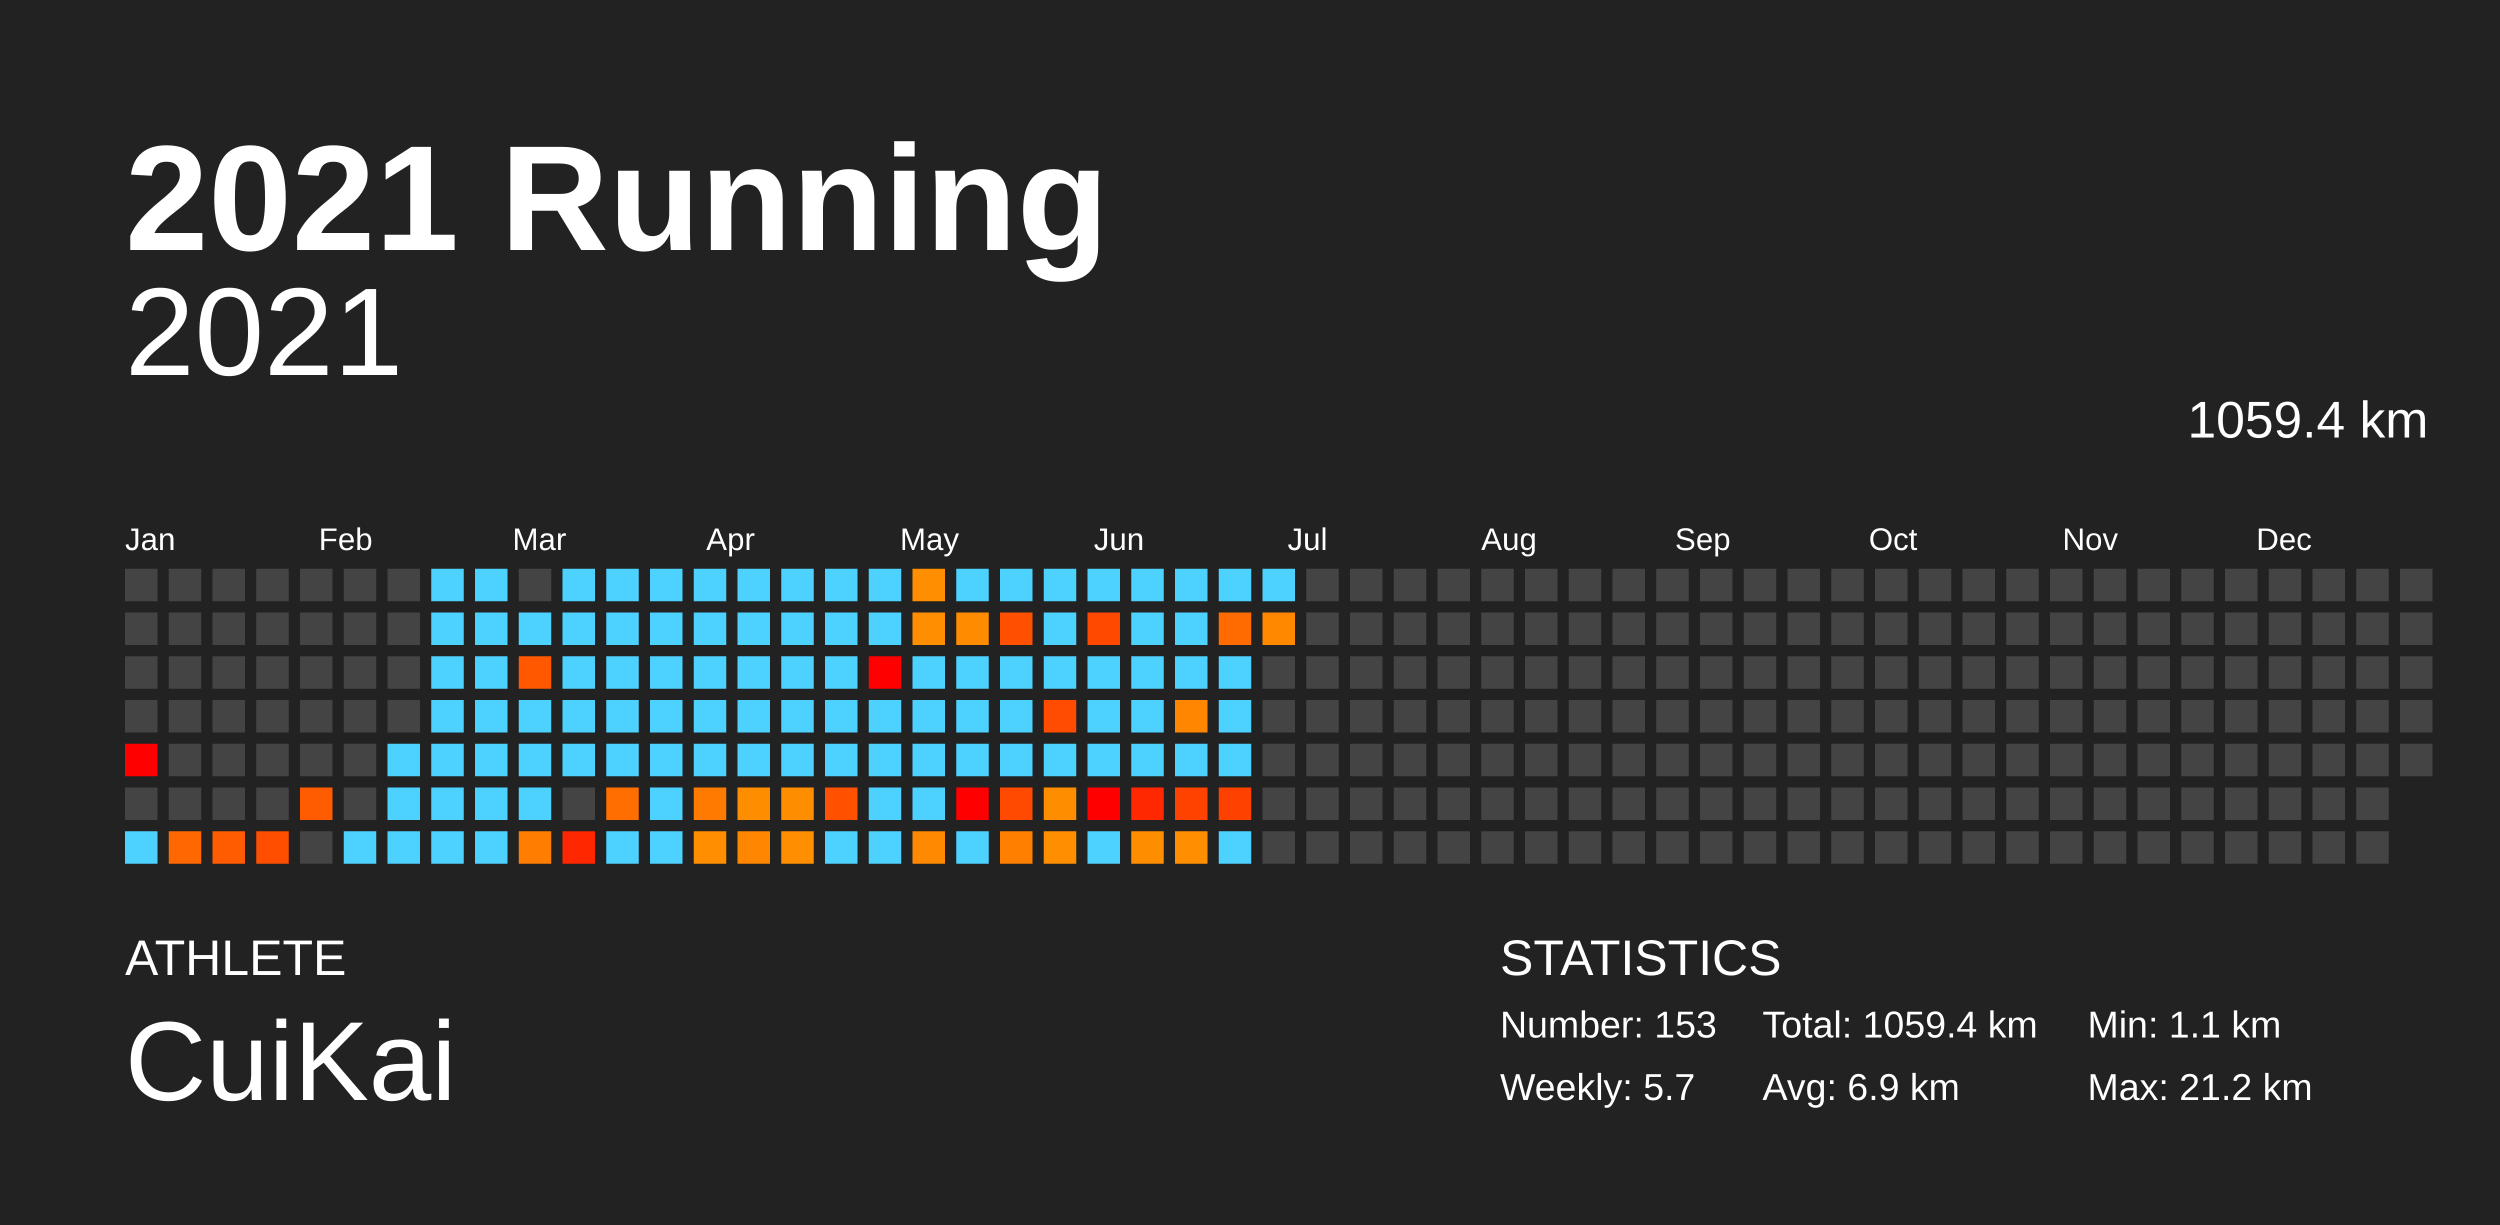
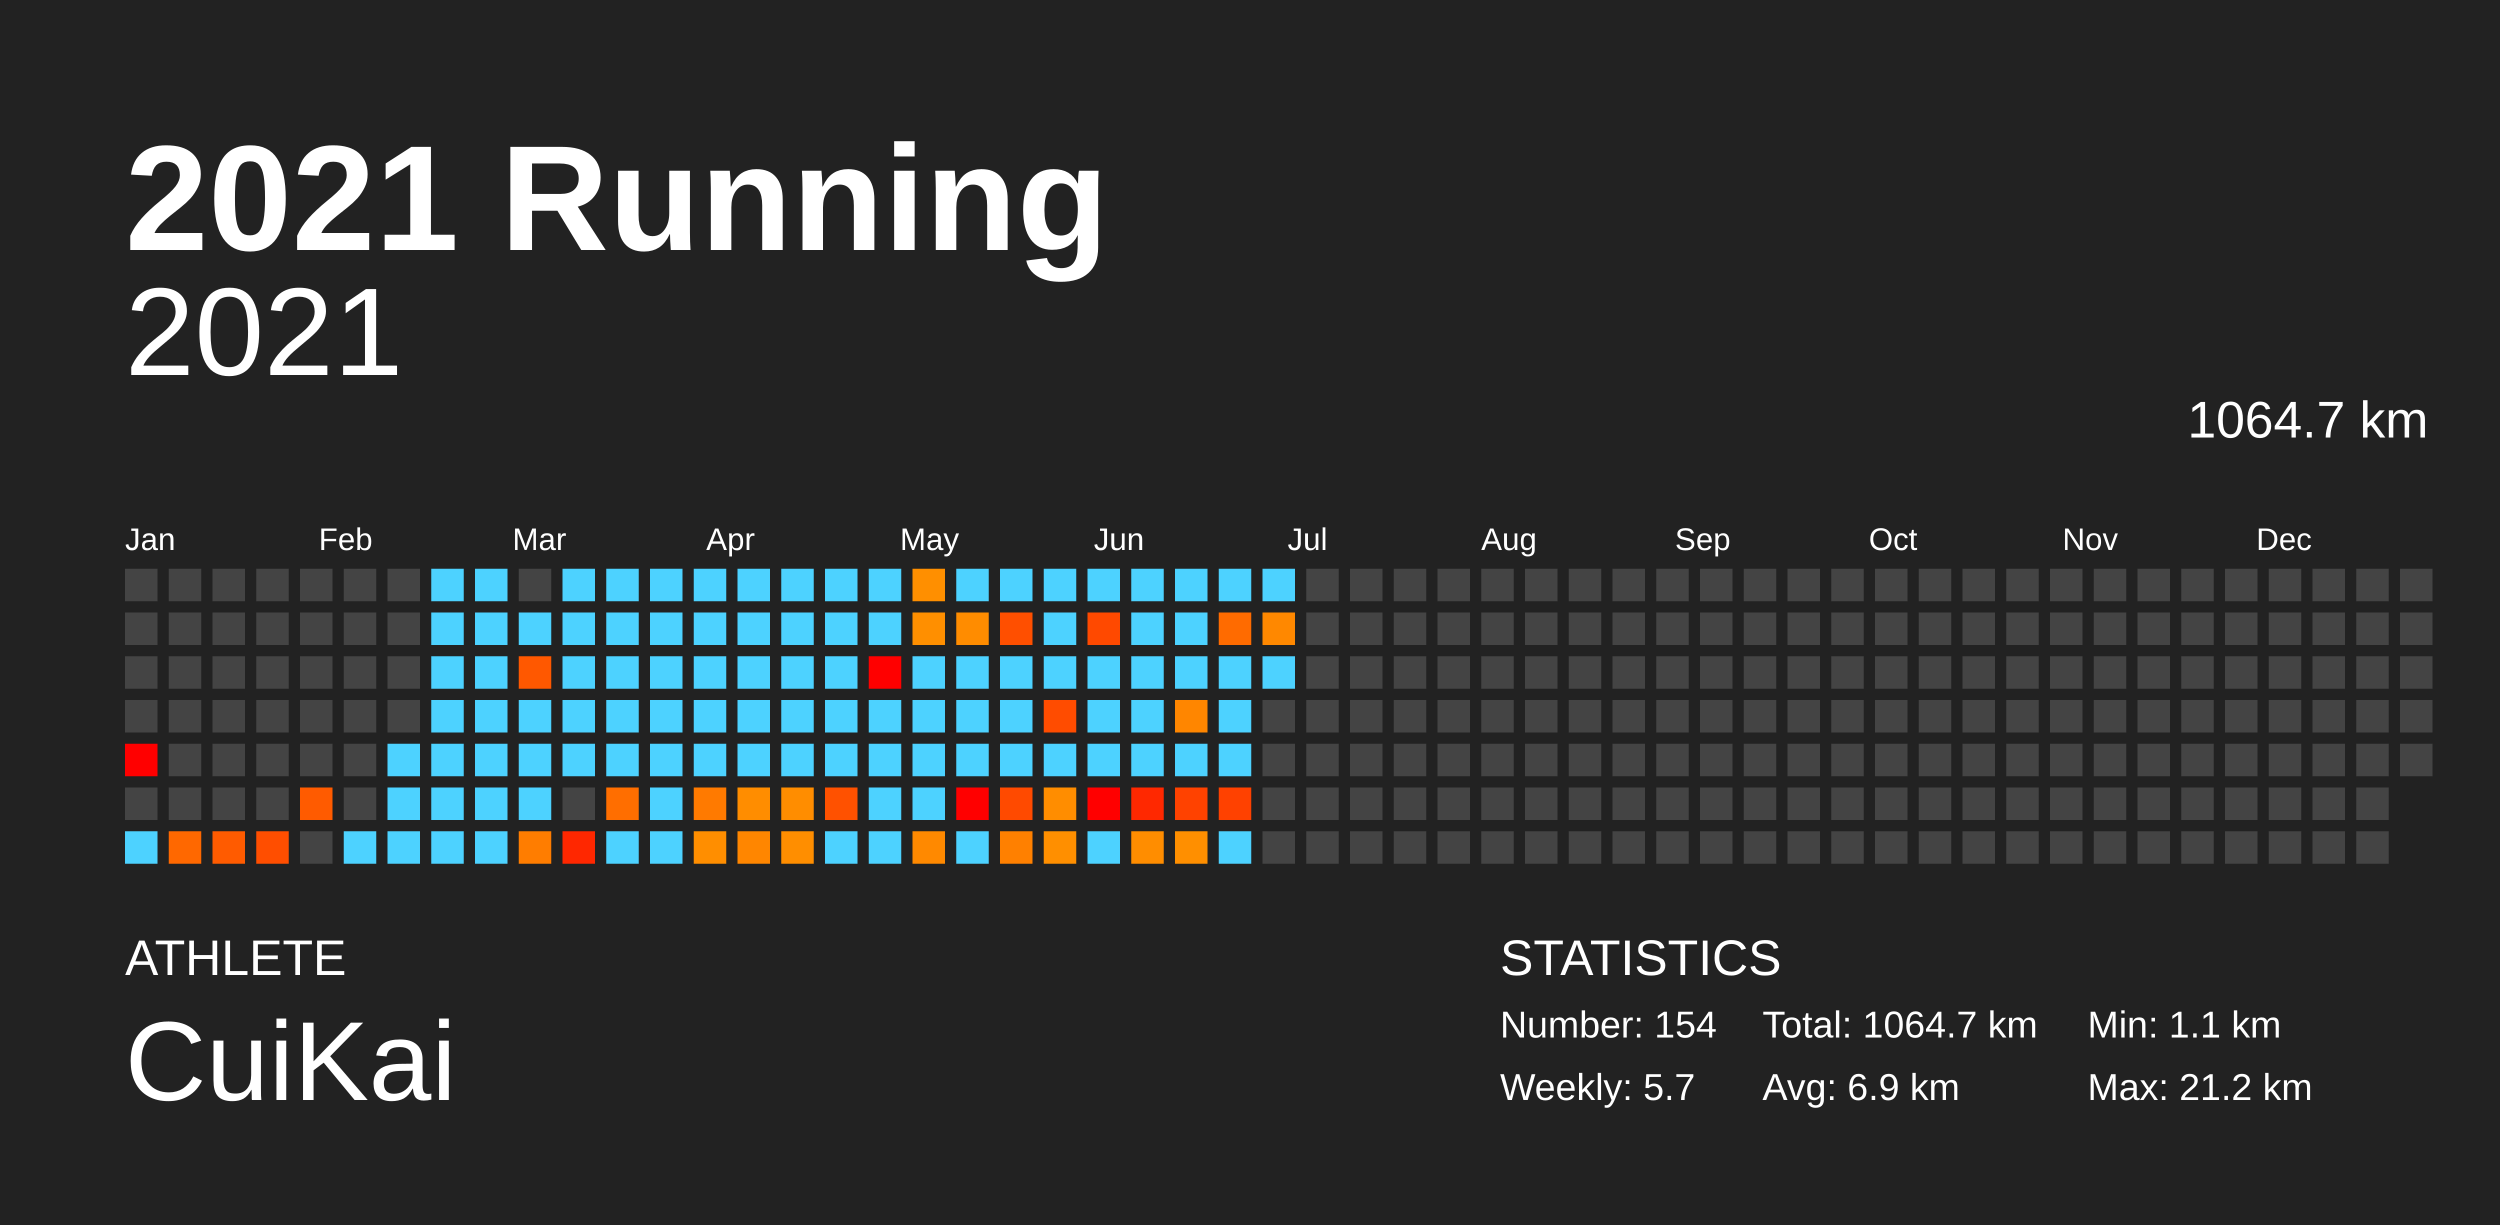
<svg xmlns="http://www.w3.org/2000/svg" baseProfile="full" height="98mm" version="1.1" viewBox="0,0,200,98" width="200mm">
  <defs />
  <rect fill="#222222" height="98" width="200" x="0" y="0" />
  <text fill="#FFFFFF" style="font-size:12px; font-family:Arial; font-weight:bold;" x="10" y="20">2021 Running</text>
  <text fill="#FFFFFF" style="font-size:4px; font-family:Arial" x="10" y="78">ATHLETE</text>
  <text fill="#FFFFFF" style="font-size:9px; font-family:Arial" x="10" y="88">CuiKai</text>
  <text fill="#FFFFFF" style="font-size:4px; font-family:Arial" x="120" y="78">STATISTICS</text>
-   <text fill="#FFFFFF" style="font-size:3px; font-family:Arial" x="120" y="83">Number: 153</text>
+   <text fill="#FFFFFF" style="font-size:3px; font-family:Arial" x="120" y="83">Number: 154</text>
  <text fill="#FFFFFF" style="font-size:3px; font-family:Arial" x="120" y="88">Weekly: 5.7</text>
-   <text fill="#FFFFFF" style="font-size:3px; font-family:Arial" x="141" y="83">Total: 1059.4 km</text>
+   <text fill="#FFFFFF" style="font-size:3px; font-family:Arial" x="141" y="83">Total: 1064.7 km</text>
  <text fill="#FFFFFF" style="font-size:3px; font-family:Arial" x="141" y="88">Avg: 6.9 km</text>
  <text fill="#FFFFFF" style="font-size:3px; font-family:Arial" x="167" y="83">Min: 1.1 km</text>
  <text fill="#FFFFFF" style="font-size:3px; font-family:Arial" x="167" y="88">Max: 21.2 km</text>
  <text alignment-baseline="hanging" fill="#FFFFFF" style="font-size:10.0px; font-family:Arial;" x="10" y="30">2021</text>
-   <text alignment-baseline="hanging" fill="#FFFFFF" style="font-size:4.125px; font-family:Arial;" x="175" y="35">1059.4 km</text>
+   <text alignment-baseline="hanging" fill="#FFFFFF" style="font-size:4.125px; font-family:Arial;" x="175" y="35">1064.7 km</text>
  <text fill="#FFFFFF" style="font-size:2.5px; font-family:Arial" x="10.0" y="44">Jan</text>
  <text fill="#FFFFFF" style="font-size:2.5px; font-family:Arial" x="25.5" y="44">Feb</text>
  <text fill="#FFFFFF" style="font-size:2.5px; font-family:Arial" x="41.0" y="44">Mar</text>
  <text fill="#FFFFFF" style="font-size:2.5px; font-family:Arial" x="56.5" y="44">Apr</text>
  <text fill="#FFFFFF" style="font-size:2.5px; font-family:Arial" x="72.0" y="44">May</text>
  <text fill="#FFFFFF" style="font-size:2.5px; font-family:Arial" x="87.5" y="44">Jun</text>
  <text fill="#FFFFFF" style="font-size:2.5px; font-family:Arial" x="103.0" y="44">Jul</text>
  <text fill="#FFFFFF" style="font-size:2.5px; font-family:Arial" x="118.5" y="44">Aug</text>
  <text fill="#FFFFFF" style="font-size:2.5px; font-family:Arial" x="134.0" y="44">Sep</text>
  <text fill="#FFFFFF" style="font-size:2.5px; font-family:Arial" x="149.5" y="44">Oct</text>
  <text fill="#FFFFFF" style="font-size:2.5px; font-family:Arial" x="165.0" y="44">Nov</text>
  <text fill="#FFFFFF" style="font-size:2.5px; font-family:Arial" x="180.5" y="44">Dec</text>
  <rect fill="#444444" height="2.6" width="2.6" x="10.0" y="45.5" />
  <rect fill="#444444" height="2.6" width="2.6" x="10.0" y="49.0" />
  <rect fill="#444444" height="2.6" width="2.6" x="10.0" y="52.5" />
  <rect fill="#444444" height="2.6" width="2.6" x="10.0" y="56.0" />
  <rect fill="red" height="2.6" width="2.6" x="10.0" y="59.5" />
  <rect fill="#444444" height="2.6" width="2.6" x="10.0" y="63.0" />
  <rect fill="#4dd2ff" height="2.6" width="2.6" x="10.0" y="66.5" />
  <rect fill="#444444" height="2.6" width="2.6" x="13.5" y="45.5" />
  <rect fill="#444444" height="2.6" width="2.6" x="13.5" y="49.0" />
  <rect fill="#444444" height="2.6" width="2.6" x="13.5" y="52.5" />
  <rect fill="#444444" height="2.6" width="2.6" x="13.5" y="56.0" />
  <rect fill="#444444" height="2.6" width="2.6" x="13.5" y="59.5" />
  <rect fill="#444444" height="2.6" width="2.6" x="13.5" y="63.0" />
  <rect fill="#ff6800" height="2.6" width="2.6" x="13.5" y="66.5" />
  <rect fill="#444444" height="2.6" width="2.6" x="17.0" y="45.5" />
  <rect fill="#444444" height="2.6" width="2.6" x="17.0" y="49.0" />
  <rect fill="#444444" height="2.6" width="2.6" x="17.0" y="52.5" />
  <rect fill="#444444" height="2.6" width="2.6" x="17.0" y="56.0" />
  <rect fill="#444444" height="2.6" width="2.6" x="17.0" y="59.5" />
  <rect fill="#444444" height="2.6" width="2.6" x="17.0" y="63.0" />
  <rect fill="#ff5b00" height="2.6" width="2.6" x="17.0" y="66.5" />
  <rect fill="#444444" height="2.6" width="2.6" x="20.5" y="45.5" />
  <rect fill="#444444" height="2.6" width="2.6" x="20.5" y="49.0" />
  <rect fill="#444444" height="2.6" width="2.6" x="20.5" y="52.5" />
  <rect fill="#444444" height="2.6" width="2.6" x="20.5" y="56.0" />
  <rect fill="#444444" height="2.6" width="2.6" x="20.5" y="59.5" />
  <rect fill="#444444" height="2.6" width="2.6" x="20.5" y="63.0" />
  <rect fill="#ff4e00" height="2.6" width="2.6" x="20.5" y="66.5" />
  <rect fill="#444444" height="2.6" width="2.6" x="24.0" y="45.5" />
  <rect fill="#444444" height="2.6" width="2.6" x="24.0" y="49.0" />
  <rect fill="#444444" height="2.6" width="2.6" x="24.0" y="52.5" />
  <rect fill="#444444" height="2.6" width="2.6" x="24.0" y="56.0" />
  <rect fill="#444444" height="2.6" width="2.6" x="24.0" y="59.5" />
  <rect fill="#ff5b00" height="2.6" width="2.6" x="24.0" y="63.0" />
  <rect fill="#444444" height="2.6" width="2.6" x="24.0" y="66.5" />
  <rect fill="#444444" height="2.6" width="2.6" x="27.5" y="45.5" />
  <rect fill="#444444" height="2.6" width="2.6" x="27.5" y="49.0" />
  <rect fill="#444444" height="2.6" width="2.6" x="27.5" y="52.5" />
  <rect fill="#444444" height="2.6" width="2.6" x="27.5" y="56.0" />
  <rect fill="#444444" height="2.6" width="2.6" x="27.5" y="59.5" />
  <rect fill="#444444" height="2.6" width="2.6" x="27.5" y="63.0" />
  <rect fill="#4dd2ff" height="2.6" width="2.6" x="27.5" y="66.5" />
  <rect fill="#444444" height="2.6" width="2.6" x="31.0" y="45.5" />
  <rect fill="#444444" height="2.6" width="2.6" x="31.0" y="49.0" />
  <rect fill="#444444" height="2.6" width="2.6" x="31.0" y="52.5" />
  <rect fill="#444444" height="2.6" width="2.6" x="31.0" y="56.0" />
  <rect fill="#4dd2ff" height="2.6" width="2.6" x="31.0" y="59.5" />
  <rect fill="#4dd2ff" height="2.6" width="2.6" x="31.0" y="63.0" />
  <rect fill="#4dd2ff" height="2.6" width="2.6" x="31.0" y="66.5" />
  <rect fill="#4dd2ff" height="2.6" width="2.6" x="34.5" y="45.5" />
  <rect fill="#4dd2ff" height="2.6" width="2.6" x="34.5" y="49.0" />
  <rect fill="#4dd2ff" height="2.6" width="2.6" x="34.5" y="52.5" />
  <rect fill="#4dd2ff" height="2.6" width="2.6" x="34.5" y="56.0" />
  <rect fill="#4dd2ff" height="2.6" width="2.6" x="34.5" y="59.5" />
  <rect fill="#4dd2ff" height="2.6" width="2.6" x="34.5" y="63.0" />
  <rect fill="#4dd2ff" height="2.6" width="2.6" x="34.5" y="66.5" />
  <rect fill="#4dd2ff" height="2.6" width="2.6" x="38.0" y="45.5" />
  <rect fill="#4dd2ff" height="2.6" width="2.6" x="38.0" y="49.0" />
  <rect fill="#4dd2ff" height="2.6" width="2.6" x="38.0" y="52.5" />
  <rect fill="#4dd2ff" height="2.6" width="2.6" x="38.0" y="56.0" />
  <rect fill="#4dd2ff" height="2.6" width="2.6" x="38.0" y="59.5" />
  <rect fill="#4dd2ff" height="2.6" width="2.6" x="38.0" y="63.0" />
  <rect fill="#4dd2ff" height="2.6" width="2.6" x="38.0" y="66.5" />
  <rect fill="#444444" height="2.6" width="2.6" x="41.5" y="45.5" />
  <rect fill="#4dd2ff" height="2.6" width="2.6" x="41.5" y="49.0" />
  <rect fill="#ff5800" height="2.6" width="2.6" x="41.5" y="52.5" />
  <rect fill="#4dd2ff" height="2.6" width="2.6" x="41.5" y="56.0" />
  <rect fill="#4dd2ff" height="2.6" width="2.6" x="41.5" y="59.5" />
  <rect fill="#4dd2ff" height="2.6" width="2.6" x="41.5" y="63.0" />
  <rect fill="#ff7d00" height="2.6" width="2.6" x="41.5" y="66.5" />
  <rect fill="#4dd2ff" height="2.6" width="2.6" x="45.0" y="45.5" />
  <rect fill="#4dd2ff" height="2.6" width="2.6" x="45.0" y="49.0" />
  <rect fill="#4dd2ff" height="2.6" width="2.6" x="45.0" y="52.5" />
  <rect fill="#4dd2ff" height="2.6" width="2.6" x="45.0" y="56.0" />
  <rect fill="#4dd2ff" height="2.6" width="2.6" x="45.0" y="59.5" />
  <rect fill="#444444" height="2.6" width="2.6" x="45.0" y="63.0" />
  <rect fill="#ff2700" height="2.6" width="2.6" x="45.0" y="66.5" />
  <rect fill="#4dd2ff" height="2.6" width="2.6" x="48.5" y="45.5" />
  <rect fill="#4dd2ff" height="2.6" width="2.6" x="48.5" y="49.0" />
  <rect fill="#4dd2ff" height="2.6" width="2.6" x="48.5" y="52.5" />
  <rect fill="#4dd2ff" height="2.6" width="2.6" x="48.5" y="56.0" />
  <rect fill="#4dd2ff" height="2.6" width="2.6" x="48.5" y="59.5" />
  <rect fill="#ff6e00" height="2.6" width="2.6" x="48.5" y="63.0" />
  <rect fill="#4dd2ff" height="2.6" width="2.6" x="48.5" y="66.5" />
  <rect fill="#4dd2ff" height="2.6" width="2.6" x="52.0" y="45.5" />
  <rect fill="#4dd2ff" height="2.6" width="2.6" x="52.0" y="49.0" />
  <rect fill="#4dd2ff" height="2.6" width="2.6" x="52.0" y="52.5" />
  <rect fill="#4dd2ff" height="2.6" width="2.6" x="52.0" y="56.0" />
  <rect fill="#4dd2ff" height="2.6" width="2.6" x="52.0" y="59.5" />
  <rect fill="#4dd2ff" height="2.6" width="2.6" x="52.0" y="63.0" />
  <rect fill="#4dd2ff" height="2.6" width="2.6" x="52.0" y="66.5" />
  <rect fill="#4dd2ff" height="2.6" width="2.6" x="55.5" y="45.5" />
  <rect fill="#4dd2ff" height="2.6" width="2.6" x="55.5" y="49.0" />
  <rect fill="#4dd2ff" height="2.6" width="2.6" x="55.5" y="52.5" />
  <rect fill="#4dd2ff" height="2.6" width="2.6" x="55.5" y="56.0" />
  <rect fill="#4dd2ff" height="2.6" width="2.6" x="55.5" y="59.5" />
  <rect fill="#ff7a00" height="2.6" width="2.6" x="55.5" y="63.0" />
  <rect fill="#ff8e00" height="2.6" width="2.6" x="55.5" y="66.5" />
  <rect fill="#4dd2ff" height="2.6" width="2.6" x="59.0" y="45.5" />
  <rect fill="#4dd2ff" height="2.6" width="2.6" x="59.0" y="49.0" />
  <rect fill="#4dd2ff" height="2.6" width="2.6" x="59.0" y="52.5" />
  <rect fill="#4dd2ff" height="2.6" width="2.6" x="59.0" y="56.0" />
  <rect fill="#4dd2ff" height="2.6" width="2.6" x="59.0" y="59.5" />
  <rect fill="#ff8d00" height="2.6" width="2.6" x="59.0" y="63.0" />
  <rect fill="#ff8600" height="2.6" width="2.6" x="59.0" y="66.5" />
  <rect fill="#4dd2ff" height="2.6" width="2.6" x="62.5" y="45.5" />
  <rect fill="#4dd2ff" height="2.6" width="2.6" x="62.5" y="49.0" />
  <rect fill="#4dd2ff" height="2.6" width="2.6" x="62.5" y="52.5" />
  <rect fill="#4dd2ff" height="2.6" width="2.6" x="62.5" y="56.0" />
  <rect fill="#4dd2ff" height="2.6" width="2.6" x="62.5" y="59.5" />
  <rect fill="#ff8d00" height="2.6" width="2.6" x="62.5" y="63.0" />
  <rect fill="#ff8e00" height="2.6" width="2.6" x="62.5" y="66.5" />
  <rect fill="#4dd2ff" height="2.6" width="2.6" x="66.0" y="45.5" />
  <rect fill="#4dd2ff" height="2.6" width="2.6" x="66.0" y="49.0" />
  <rect fill="#4dd2ff" height="2.6" width="2.6" x="66.0" y="52.5" />
  <rect fill="#4dd2ff" height="2.6" width="2.6" x="66.0" y="56.0" />
  <rect fill="#4dd2ff" height="2.6" width="2.6" x="66.0" y="59.5" />
  <rect fill="#ff5100" height="2.6" width="2.6" x="66.0" y="63.0" />
  <rect fill="#4dd2ff" height="2.6" width="2.6" x="66.0" y="66.5" />
  <rect fill="#4dd2ff" height="2.6" width="2.6" x="69.5" y="45.5" />
  <rect fill="#4dd2ff" height="2.6" width="2.6" x="69.5" y="49.0" />
  <rect fill="red" height="2.6" width="2.6" x="69.5" y="52.5" />
  <rect fill="#4dd2ff" height="2.6" width="2.6" x="69.5" y="56.0" />
  <rect fill="#4dd2ff" height="2.6" width="2.6" x="69.5" y="59.5" />
  <rect fill="#4dd2ff" height="2.6" width="2.6" x="69.5" y="63.0" />
  <rect fill="#4dd2ff" height="2.6" width="2.6" x="69.5" y="66.5" />
  <rect fill="#ff8f00" height="2.6" width="2.6" x="73.0" y="45.5" />
  <rect fill="#ff8f00" height="2.6" width="2.6" x="73.0" y="49.0" />
  <rect fill="#4dd2ff" height="2.6" width="2.6" x="73.0" y="52.5" />
  <rect fill="#4dd2ff" height="2.6" width="2.6" x="73.0" y="56.0" />
  <rect fill="#4dd2ff" height="2.6" width="2.6" x="73.0" y="59.5" />
  <rect fill="#4dd2ff" height="2.6" width="2.6" x="73.0" y="63.0" />
  <rect fill="#ff8900" height="2.6" width="2.6" x="73.0" y="66.5" />
  <rect fill="#4dd2ff" height="2.6" width="2.6" x="76.5" y="45.5" />
  <rect fill="#ff8c00" height="2.6" width="2.6" x="76.5" y="49.0" />
  <rect fill="#4dd2ff" height="2.6" width="2.6" x="76.5" y="52.5" />
  <rect fill="#4dd2ff" height="2.6" width="2.6" x="76.5" y="56.0" />
  <rect fill="#4dd2ff" height="2.6" width="2.6" x="76.5" y="59.5" />
  <rect fill="red" height="2.6" width="2.6" x="76.5" y="63.0" />
  <rect fill="#4dd2ff" height="2.6" width="2.6" x="76.5" y="66.5" />
  <rect fill="#4dd2ff" height="2.6" width="2.6" x="80.0" y="45.5" />
  <rect fill="#ff4f00" height="2.6" width="2.6" x="80.0" y="49.0" />
  <rect fill="#4dd2ff" height="2.6" width="2.6" x="80.0" y="52.5" />
  <rect fill="#4dd2ff" height="2.6" width="2.6" x="80.0" y="56.0" />
  <rect fill="#4dd2ff" height="2.6" width="2.6" x="80.0" y="59.5" />
  <rect fill="#ff4a00" height="2.6" width="2.6" x="80.0" y="63.0" />
  <rect fill="#ff8000" height="2.6" width="2.6" x="80.0" y="66.5" />
  <rect fill="#4dd2ff" height="2.6" width="2.6" x="83.5" y="45.5" />
  <rect fill="#4dd2ff" height="2.6" width="2.6" x="83.5" y="49.0" />
  <rect fill="#4dd2ff" height="2.6" width="2.6" x="83.5" y="52.5" />
  <rect fill="#ff4c00" height="2.6" width="2.6" x="83.5" y="56.0" />
  <rect fill="#4dd2ff" height="2.6" width="2.6" x="83.5" y="59.5" />
  <rect fill="#ff8d00" height="2.6" width="2.6" x="83.5" y="63.0" />
  <rect fill="#ff8f00" height="2.6" width="2.6" x="83.5" y="66.5" />
  <rect fill="#4dd2ff" height="2.6" width="2.6" x="87.0" y="45.5" />
  <rect fill="#ff4900" height="2.6" width="2.6" x="87.0" y="49.0" />
  <rect fill="#4dd2ff" height="2.6" width="2.6" x="87.0" y="52.5" />
  <rect fill="#4dd2ff" height="2.6" width="2.6" x="87.0" y="56.0" />
  <rect fill="#4dd2ff" height="2.6" width="2.6" x="87.0" y="59.5" />
  <rect fill="red" height="2.6" width="2.6" x="87.0" y="63.0" />
  <rect fill="#4dd2ff" height="2.6" width="2.6" x="87.0" y="66.5" />
  <rect fill="#4dd2ff" height="2.6" width="2.6" x="90.5" y="45.5" />
  <rect fill="#4dd2ff" height="2.6" width="2.6" x="90.5" y="49.0" />
  <rect fill="#4dd2ff" height="2.6" width="2.6" x="90.5" y="52.5" />
  <rect fill="#4dd2ff" height="2.6" width="2.6" x="90.5" y="56.0" />
  <rect fill="#4dd2ff" height="2.6" width="2.6" x="90.5" y="59.5" />
  <rect fill="#ff2800" height="2.6" width="2.6" x="90.5" y="63.0" />
  <rect fill="#ff8d00" height="2.6" width="2.6" x="90.5" y="66.5" />
  <rect fill="#4dd2ff" height="2.6" width="2.6" x="94.0" y="45.5" />
  <rect fill="#4dd2ff" height="2.6" width="2.6" x="94.0" y="49.0" />
  <rect fill="#4dd2ff" height="2.6" width="2.6" x="94.0" y="52.5" />
  <rect fill="#ff8600" height="2.6" width="2.6" x="94.0" y="56.0" />
  <rect fill="#4dd2ff" height="2.6" width="2.6" x="94.0" y="59.5" />
  <rect fill="#ff4200" height="2.6" width="2.6" x="94.0" y="63.0" />
  <rect fill="#ff8f00" height="2.6" width="2.6" x="94.0" y="66.5" />
  <rect fill="#4dd2ff" height="2.6" width="2.6" x="97.5" y="45.5" />
  <rect fill="#ff6b00" height="2.6" width="2.6" x="97.5" y="49.0" />
  <rect fill="#4dd2ff" height="2.6" width="2.6" x="97.5" y="52.5" />
  <rect fill="#4dd2ff" height="2.6" width="2.6" x="97.5" y="56.0" />
  <rect fill="#4dd2ff" height="2.6" width="2.6" x="97.5" y="59.5" />
  <rect fill="#ff4100" height="2.6" width="2.6" x="97.5" y="63.0" />
  <rect fill="#4dd2ff" height="2.6" width="2.6" x="97.5" y="66.5" />
  <rect fill="#4dd2ff" height="2.6" width="2.6" x="101.0" y="45.5" />
  <rect fill="#ff8800" height="2.6" width="2.6" x="101.0" y="49.0" />
-   <rect fill="#444444" height="2.6" width="2.6" x="101.0" y="52.5" />
+   <rect fill="#4dd2ff" height="2.6" width="2.6" x="101.0" y="52.5" />
  <rect fill="#444444" height="2.6" width="2.6" x="101.0" y="56.0" />
  <rect fill="#444444" height="2.6" width="2.6" x="101.0" y="59.5" />
  <rect fill="#444444" height="2.6" width="2.6" x="101.0" y="63.0" />
  <rect fill="#444444" height="2.6" width="2.6" x="101.0" y="66.5" />
  <rect fill="#444444" height="2.6" width="2.6" x="104.5" y="45.5" />
  <rect fill="#444444" height="2.6" width="2.6" x="104.5" y="49.0" />
  <rect fill="#444444" height="2.6" width="2.6" x="104.5" y="52.5" />
  <rect fill="#444444" height="2.6" width="2.6" x="104.5" y="56.0" />
  <rect fill="#444444" height="2.6" width="2.6" x="104.5" y="59.5" />
  <rect fill="#444444" height="2.6" width="2.6" x="104.5" y="63.0" />
  <rect fill="#444444" height="2.6" width="2.6" x="104.5" y="66.5" />
  <rect fill="#444444" height="2.6" width="2.6" x="108.0" y="45.5" />
  <rect fill="#444444" height="2.6" width="2.6" x="108.0" y="49.0" />
  <rect fill="#444444" height="2.6" width="2.6" x="108.0" y="52.5" />
  <rect fill="#444444" height="2.6" width="2.6" x="108.0" y="56.0" />
  <rect fill="#444444" height="2.6" width="2.6" x="108.0" y="59.5" />
  <rect fill="#444444" height="2.6" width="2.6" x="108.0" y="63.0" />
  <rect fill="#444444" height="2.6" width="2.6" x="108.0" y="66.5" />
  <rect fill="#444444" height="2.6" width="2.6" x="111.5" y="45.5" />
  <rect fill="#444444" height="2.6" width="2.6" x="111.5" y="49.0" />
  <rect fill="#444444" height="2.6" width="2.6" x="111.5" y="52.5" />
  <rect fill="#444444" height="2.6" width="2.6" x="111.5" y="56.0" />
  <rect fill="#444444" height="2.6" width="2.6" x="111.5" y="59.5" />
  <rect fill="#444444" height="2.6" width="2.6" x="111.5" y="63.0" />
  <rect fill="#444444" height="2.6" width="2.6" x="111.5" y="66.5" />
  <rect fill="#444444" height="2.6" width="2.6" x="115.0" y="45.5" />
  <rect fill="#444444" height="2.6" width="2.6" x="115.0" y="49.0" />
  <rect fill="#444444" height="2.6" width="2.6" x="115.0" y="52.5" />
  <rect fill="#444444" height="2.6" width="2.6" x="115.0" y="56.0" />
  <rect fill="#444444" height="2.6" width="2.6" x="115.0" y="59.5" />
  <rect fill="#444444" height="2.6" width="2.6" x="115.0" y="63.0" />
  <rect fill="#444444" height="2.6" width="2.6" x="115.0" y="66.5" />
  <rect fill="#444444" height="2.6" width="2.6" x="118.5" y="45.5" />
  <rect fill="#444444" height="2.6" width="2.6" x="118.5" y="49.0" />
  <rect fill="#444444" height="2.6" width="2.6" x="118.5" y="52.5" />
  <rect fill="#444444" height="2.6" width="2.6" x="118.5" y="56.0" />
  <rect fill="#444444" height="2.6" width="2.6" x="118.5" y="59.5" />
  <rect fill="#444444" height="2.6" width="2.6" x="118.5" y="63.0" />
  <rect fill="#444444" height="2.6" width="2.6" x="118.5" y="66.5" />
  <rect fill="#444444" height="2.6" width="2.6" x="122.0" y="45.5" />
  <rect fill="#444444" height="2.6" width="2.6" x="122.0" y="49.0" />
  <rect fill="#444444" height="2.6" width="2.6" x="122.0" y="52.5" />
  <rect fill="#444444" height="2.6" width="2.6" x="122.0" y="56.0" />
  <rect fill="#444444" height="2.6" width="2.6" x="122.0" y="59.5" />
  <rect fill="#444444" height="2.6" width="2.6" x="122.0" y="63.0" />
  <rect fill="#444444" height="2.6" width="2.6" x="122.0" y="66.5" />
  <rect fill="#444444" height="2.6" width="2.6" x="125.5" y="45.5" />
  <rect fill="#444444" height="2.6" width="2.6" x="125.5" y="49.0" />
  <rect fill="#444444" height="2.6" width="2.6" x="125.5" y="52.5" />
  <rect fill="#444444" height="2.6" width="2.6" x="125.5" y="56.0" />
  <rect fill="#444444" height="2.6" width="2.6" x="125.5" y="59.5" />
  <rect fill="#444444" height="2.6" width="2.6" x="125.5" y="63.0" />
  <rect fill="#444444" height="2.6" width="2.6" x="125.5" y="66.5" />
  <rect fill="#444444" height="2.6" width="2.6" x="129.0" y="45.5" />
  <rect fill="#444444" height="2.6" width="2.6" x="129.0" y="49.0" />
  <rect fill="#444444" height="2.6" width="2.6" x="129.0" y="52.5" />
  <rect fill="#444444" height="2.6" width="2.6" x="129.0" y="56.0" />
  <rect fill="#444444" height="2.6" width="2.6" x="129.0" y="59.5" />
  <rect fill="#444444" height="2.6" width="2.6" x="129.0" y="63.0" />
  <rect fill="#444444" height="2.6" width="2.6" x="129.0" y="66.5" />
  <rect fill="#444444" height="2.6" width="2.6" x="132.5" y="45.5" />
  <rect fill="#444444" height="2.6" width="2.6" x="132.5" y="49.0" />
  <rect fill="#444444" height="2.6" width="2.6" x="132.5" y="52.5" />
  <rect fill="#444444" height="2.6" width="2.6" x="132.5" y="56.0" />
  <rect fill="#444444" height="2.6" width="2.6" x="132.5" y="59.5" />
  <rect fill="#444444" height="2.6" width="2.6" x="132.5" y="63.0" />
  <rect fill="#444444" height="2.6" width="2.6" x="132.5" y="66.5" />
  <rect fill="#444444" height="2.6" width="2.6" x="136.0" y="45.5" />
  <rect fill="#444444" height="2.6" width="2.6" x="136.0" y="49.0" />
  <rect fill="#444444" height="2.6" width="2.6" x="136.0" y="52.5" />
  <rect fill="#444444" height="2.6" width="2.6" x="136.0" y="56.0" />
  <rect fill="#444444" height="2.6" width="2.6" x="136.0" y="59.5" />
  <rect fill="#444444" height="2.6" width="2.6" x="136.0" y="63.0" />
  <rect fill="#444444" height="2.6" width="2.6" x="136.0" y="66.5" />
  <rect fill="#444444" height="2.6" width="2.6" x="139.5" y="45.5" />
  <rect fill="#444444" height="2.6" width="2.6" x="139.5" y="49.0" />
  <rect fill="#444444" height="2.6" width="2.6" x="139.5" y="52.5" />
  <rect fill="#444444" height="2.6" width="2.6" x="139.5" y="56.0" />
  <rect fill="#444444" height="2.6" width="2.6" x="139.5" y="59.5" />
  <rect fill="#444444" height="2.6" width="2.6" x="139.5" y="63.0" />
  <rect fill="#444444" height="2.6" width="2.6" x="139.5" y="66.5" />
  <rect fill="#444444" height="2.6" width="2.6" x="143.0" y="45.5" />
  <rect fill="#444444" height="2.6" width="2.6" x="143.0" y="49.0" />
  <rect fill="#444444" height="2.6" width="2.6" x="143.0" y="52.5" />
  <rect fill="#444444" height="2.6" width="2.6" x="143.0" y="56.0" />
  <rect fill="#444444" height="2.6" width="2.6" x="143.0" y="59.5" />
  <rect fill="#444444" height="2.6" width="2.6" x="143.0" y="63.0" />
  <rect fill="#444444" height="2.6" width="2.6" x="143.0" y="66.5" />
  <rect fill="#444444" height="2.6" width="2.6" x="146.5" y="45.5" />
  <rect fill="#444444" height="2.6" width="2.6" x="146.5" y="49.0" />
  <rect fill="#444444" height="2.6" width="2.6" x="146.5" y="52.5" />
  <rect fill="#444444" height="2.6" width="2.6" x="146.5" y="56.0" />
  <rect fill="#444444" height="2.6" width="2.6" x="146.5" y="59.5" />
  <rect fill="#444444" height="2.6" width="2.6" x="146.5" y="63.0" />
  <rect fill="#444444" height="2.6" width="2.6" x="146.5" y="66.5" />
  <rect fill="#444444" height="2.6" width="2.6" x="150.0" y="45.5" />
  <rect fill="#444444" height="2.6" width="2.6" x="150.0" y="49.0" />
  <rect fill="#444444" height="2.6" width="2.6" x="150.0" y="52.5" />
  <rect fill="#444444" height="2.6" width="2.6" x="150.0" y="56.0" />
  <rect fill="#444444" height="2.6" width="2.6" x="150.0" y="59.5" />
  <rect fill="#444444" height="2.6" width="2.6" x="150.0" y="63.0" />
  <rect fill="#444444" height="2.6" width="2.6" x="150.0" y="66.5" />
  <rect fill="#444444" height="2.6" width="2.6" x="153.5" y="45.5" />
  <rect fill="#444444" height="2.6" width="2.6" x="153.5" y="49.0" />
  <rect fill="#444444" height="2.6" width="2.6" x="153.5" y="52.5" />
  <rect fill="#444444" height="2.6" width="2.6" x="153.5" y="56.0" />
  <rect fill="#444444" height="2.6" width="2.6" x="153.5" y="59.5" />
  <rect fill="#444444" height="2.6" width="2.6" x="153.5" y="63.0" />
  <rect fill="#444444" height="2.6" width="2.6" x="153.5" y="66.5" />
  <rect fill="#444444" height="2.6" width="2.6" x="157.0" y="45.5" />
  <rect fill="#444444" height="2.6" width="2.6" x="157.0" y="49.0" />
  <rect fill="#444444" height="2.6" width="2.6" x="157.0" y="52.5" />
  <rect fill="#444444" height="2.6" width="2.6" x="157.0" y="56.0" />
  <rect fill="#444444" height="2.6" width="2.6" x="157.0" y="59.5" />
  <rect fill="#444444" height="2.6" width="2.6" x="157.0" y="63.0" />
  <rect fill="#444444" height="2.6" width="2.6" x="157.0" y="66.5" />
  <rect fill="#444444" height="2.6" width="2.6" x="160.5" y="45.5" />
  <rect fill="#444444" height="2.6" width="2.6" x="160.5" y="49.0" />
  <rect fill="#444444" height="2.6" width="2.6" x="160.5" y="52.5" />
  <rect fill="#444444" height="2.6" width="2.6" x="160.5" y="56.0" />
  <rect fill="#444444" height="2.6" width="2.6" x="160.5" y="59.5" />
  <rect fill="#444444" height="2.6" width="2.6" x="160.5" y="63.0" />
  <rect fill="#444444" height="2.6" width="2.6" x="160.5" y="66.5" />
  <rect fill="#444444" height="2.6" width="2.6" x="164.0" y="45.5" />
  <rect fill="#444444" height="2.6" width="2.6" x="164.0" y="49.0" />
  <rect fill="#444444" height="2.6" width="2.6" x="164.0" y="52.5" />
  <rect fill="#444444" height="2.6" width="2.6" x="164.0" y="56.0" />
  <rect fill="#444444" height="2.6" width="2.6" x="164.0" y="59.5" />
  <rect fill="#444444" height="2.6" width="2.6" x="164.0" y="63.0" />
  <rect fill="#444444" height="2.6" width="2.6" x="164.0" y="66.5" />
  <rect fill="#444444" height="2.6" width="2.6" x="167.5" y="45.5" />
  <rect fill="#444444" height="2.6" width="2.6" x="167.5" y="49.0" />
  <rect fill="#444444" height="2.6" width="2.6" x="167.5" y="52.5" />
  <rect fill="#444444" height="2.6" width="2.6" x="167.5" y="56.0" />
  <rect fill="#444444" height="2.6" width="2.6" x="167.5" y="59.5" />
  <rect fill="#444444" height="2.6" width="2.6" x="167.5" y="63.0" />
  <rect fill="#444444" height="2.6" width="2.6" x="167.5" y="66.5" />
  <rect fill="#444444" height="2.6" width="2.6" x="171.0" y="45.5" />
  <rect fill="#444444" height="2.6" width="2.6" x="171.0" y="49.0" />
  <rect fill="#444444" height="2.6" width="2.6" x="171.0" y="52.5" />
  <rect fill="#444444" height="2.6" width="2.6" x="171.0" y="56.0" />
  <rect fill="#444444" height="2.6" width="2.6" x="171.0" y="59.5" />
  <rect fill="#444444" height="2.6" width="2.6" x="171.0" y="63.0" />
  <rect fill="#444444" height="2.6" width="2.6" x="171.0" y="66.5" />
  <rect fill="#444444" height="2.6" width="2.6" x="174.5" y="45.5" />
  <rect fill="#444444" height="2.6" width="2.6" x="174.5" y="49.0" />
  <rect fill="#444444" height="2.6" width="2.6" x="174.5" y="52.5" />
  <rect fill="#444444" height="2.6" width="2.6" x="174.5" y="56.0" />
  <rect fill="#444444" height="2.6" width="2.6" x="174.5" y="59.5" />
  <rect fill="#444444" height="2.6" width="2.6" x="174.5" y="63.0" />
  <rect fill="#444444" height="2.6" width="2.6" x="174.5" y="66.5" />
  <rect fill="#444444" height="2.6" width="2.6" x="178.0" y="45.5" />
  <rect fill="#444444" height="2.6" width="2.6" x="178.0" y="49.0" />
  <rect fill="#444444" height="2.6" width="2.6" x="178.0" y="52.5" />
  <rect fill="#444444" height="2.6" width="2.6" x="178.0" y="56.0" />
  <rect fill="#444444" height="2.6" width="2.6" x="178.0" y="59.5" />
  <rect fill="#444444" height="2.6" width="2.6" x="178.0" y="63.0" />
  <rect fill="#444444" height="2.6" width="2.6" x="178.0" y="66.5" />
  <rect fill="#444444" height="2.6" width="2.6" x="181.5" y="45.5" />
  <rect fill="#444444" height="2.6" width="2.6" x="181.5" y="49.0" />
  <rect fill="#444444" height="2.6" width="2.6" x="181.5" y="52.5" />
  <rect fill="#444444" height="2.6" width="2.6" x="181.5" y="56.0" />
  <rect fill="#444444" height="2.6" width="2.6" x="181.5" y="59.5" />
  <rect fill="#444444" height="2.6" width="2.6" x="181.5" y="63.0" />
  <rect fill="#444444" height="2.6" width="2.6" x="181.5" y="66.5" />
  <rect fill="#444444" height="2.6" width="2.6" x="185.0" y="45.5" />
  <rect fill="#444444" height="2.6" width="2.6" x="185.0" y="49.0" />
  <rect fill="#444444" height="2.6" width="2.6" x="185.0" y="52.5" />
  <rect fill="#444444" height="2.6" width="2.6" x="185.0" y="56.0" />
  <rect fill="#444444" height="2.6" width="2.6" x="185.0" y="59.5" />
  <rect fill="#444444" height="2.6" width="2.6" x="185.0" y="63.0" />
  <rect fill="#444444" height="2.6" width="2.6" x="185.0" y="66.5" />
  <rect fill="#444444" height="2.6" width="2.6" x="188.5" y="45.5" />
  <rect fill="#444444" height="2.6" width="2.6" x="188.5" y="49.0" />
  <rect fill="#444444" height="2.6" width="2.6" x="188.5" y="52.5" />
  <rect fill="#444444" height="2.6" width="2.6" x="188.5" y="56.0" />
  <rect fill="#444444" height="2.6" width="2.6" x="188.5" y="59.5" />
  <rect fill="#444444" height="2.6" width="2.6" x="188.5" y="63.0" />
  <rect fill="#444444" height="2.6" width="2.6" x="188.5" y="66.5" />
  <rect fill="#444444" height="2.6" width="2.6" x="192.0" y="45.5" />
  <rect fill="#444444" height="2.6" width="2.6" x="192.0" y="49.0" />
  <rect fill="#444444" height="2.6" width="2.6" x="192.0" y="52.5" />
  <rect fill="#444444" height="2.6" width="2.6" x="192.0" y="56.0" />
  <rect fill="#444444" height="2.6" width="2.6" x="192.0" y="59.5" />
</svg>
